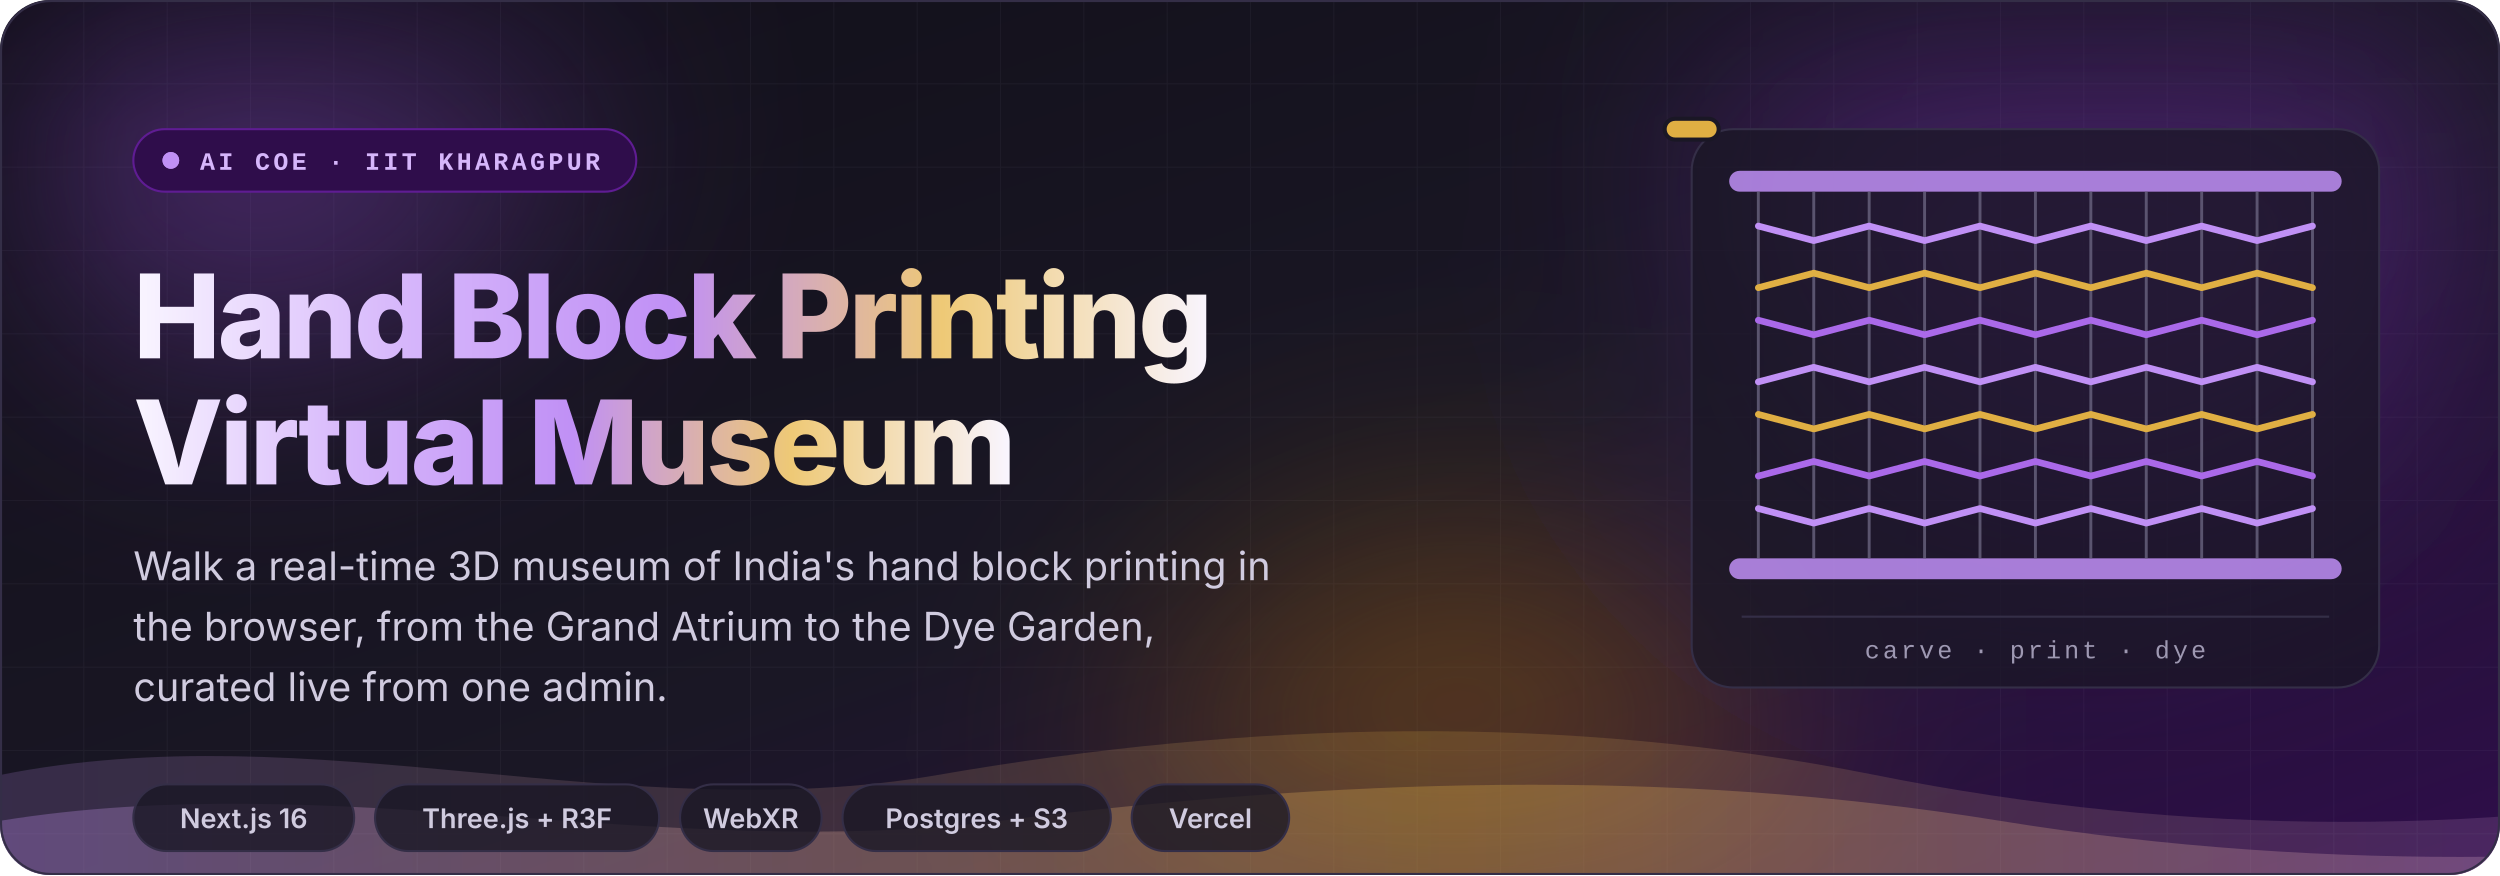
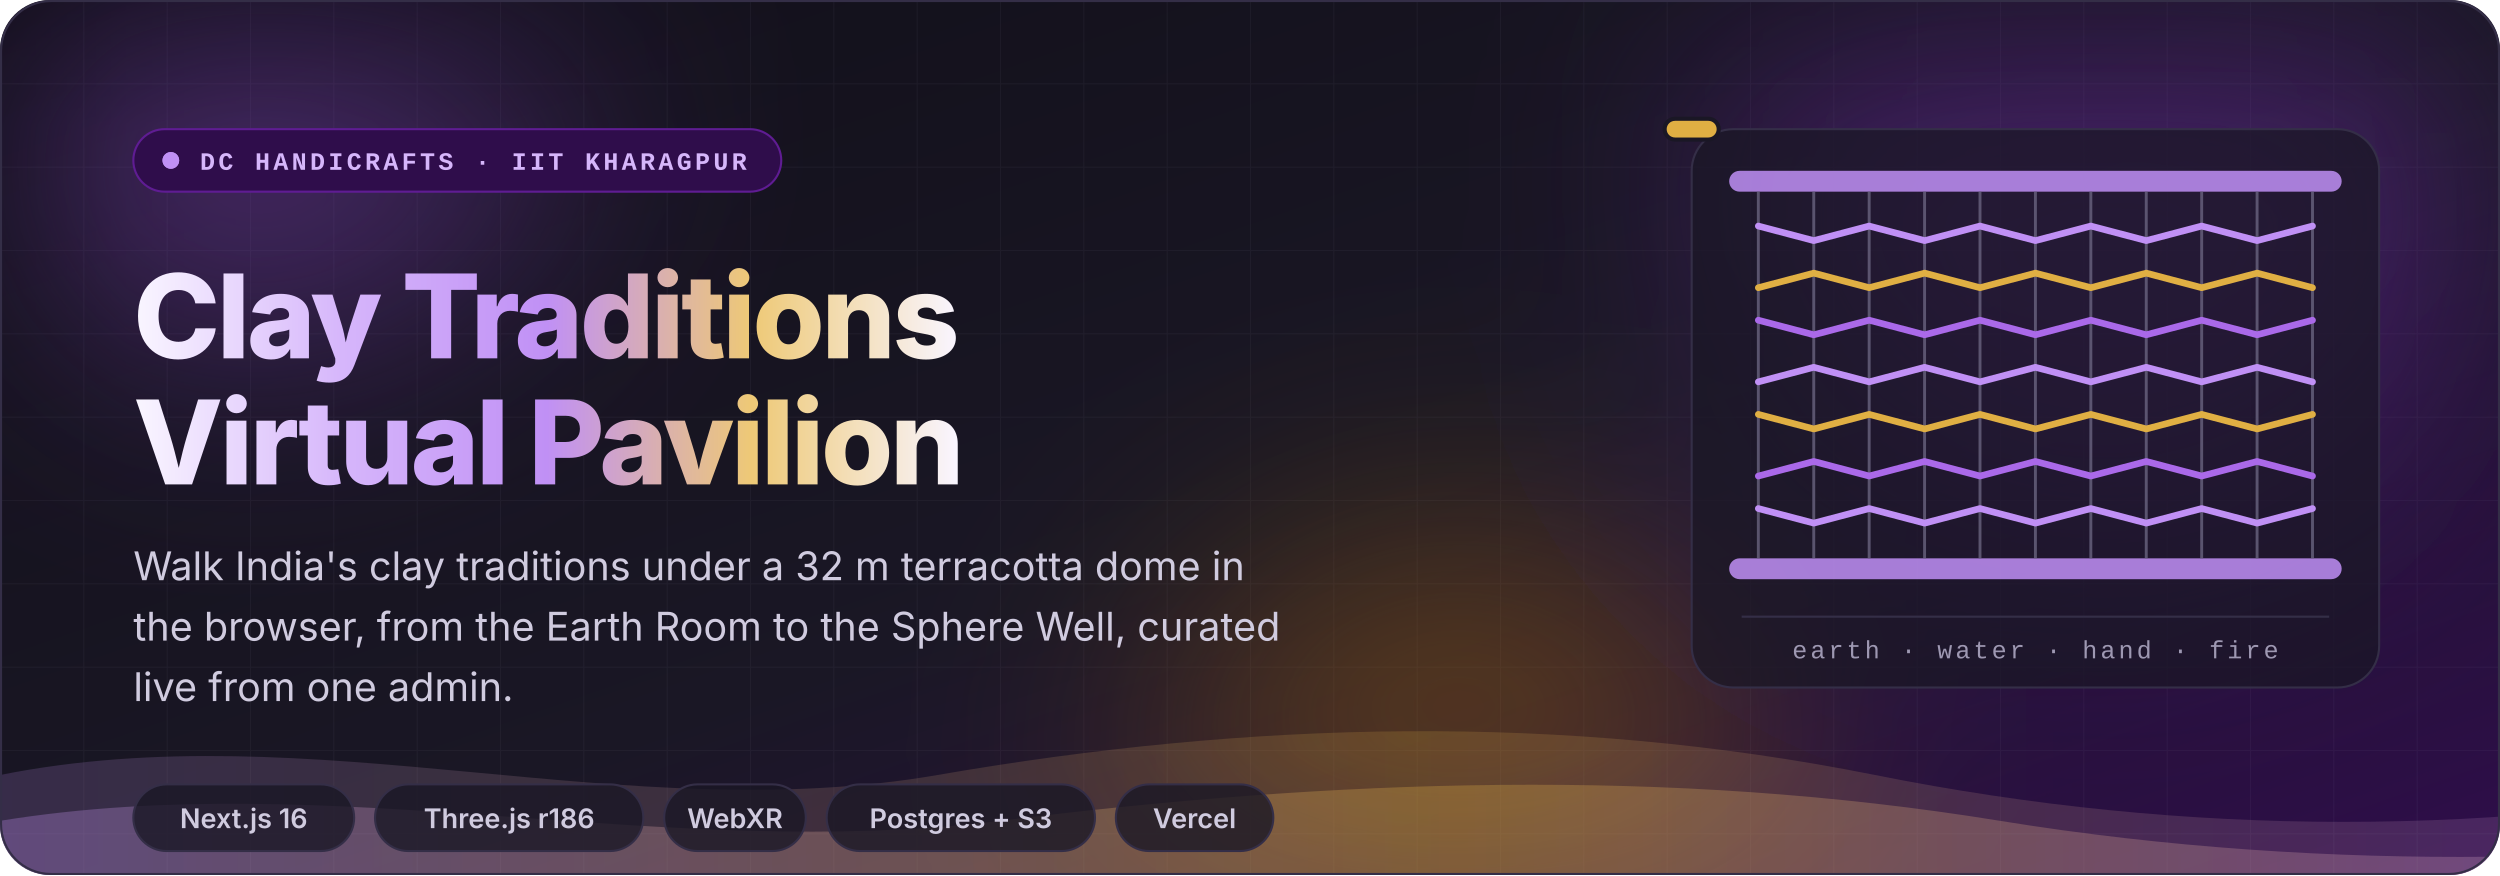
- <svg xmlns="http://www.w3.org/2000/svg" width="1200" height="420" viewBox="0 0 1200 420" role="img" aria-label="Hand Block Printing Virtual Museum: walk a real-time 3D museum of hand block printing in the browser, curated live from one admin">
+ <svg xmlns="http://www.w3.org/2000/svg" width="1200" height="420" viewBox="0 0 1200 420" role="img" aria-label="Clay Traditions Virtual Pavilion: walk India's clay traditions under a 32 metre terracotta dome in the browser, curated live from one admin">
  <defs>
    <style>.d{font-family:'Plus Jakarta Sans','Inter',ui-sans-serif,system-ui,-apple-system,'Segoe UI',Roboto,Helvetica,Arial,sans-serif}.s{font-family:'Inter',ui-sans-serif,system-ui,-apple-system,'Segoe UI',Roboto,Helvetica,Arial,sans-serif}.m{font-family:'JetBrains Mono',ui-monospace,'SFMono-Regular',Menlo,Consolas,'Liberation Mono',monospace}.rise{animation:rise .9s cubic-bezier(.2,.7,.2,1) both}@keyframes rise{from{opacity:0;transform:translateY(12px)}to{opacity:1;transform:translateY(0)}}.blob{animation:drift 18s ease-in-out infinite alternate}.b2{animation-duration:24s;animation-delay:-7s}.b3{animation-duration:30s;animation-delay:-13s}@keyframes drift{0%{transform:translate(0,0)}50%{transform:translate(50px,-30px)}100%{transform:translate(-40px,24px)}}.warp{animation:sway 5s ease-in-out infinite alternate;transform-box:fill-box;transform-origin:50% 0}.wb{animation-delay:-2.5s}@keyframes sway{from{transform:translateX(-1px)}to{transform:translateX(1px)}}.weft{stroke-dasharray:320;stroke-dashoffset:0;animation:weave 10s linear infinite}.w0{animation-delay:0s}.w1{animation-delay:1s}.w2{animation-delay:2s}.w3{animation-delay:3s}.w4{animation-delay:4s}.w5{animation-delay:5s}.w6{animation-delay:6s}@keyframes weave{0%{stroke-dashoffset:320}10%{stroke-dashoffset:0}90%{stroke-dashoffset:0}100%{stroke-dashoffset:-320}}.wa{animation:wave 11s ease-in-out infinite alternate}.wv{animation:wave 15s ease-in-out infinite alternate-reverse}@keyframes wave{from{transform:translateX(0)}to{transform:translateX(-150px)}}.live{animation:live 2.2s ease-out infinite;transform-box:fill-box;transform-origin:center}@keyframes live{0%{transform:scale(1);opacity:.7}100%{transform:scale(2.6);opacity:0}}.r0{animation-delay:0.1s}.r1{animation-delay:0.3s}.r2{animation-delay:0.5s}.r3{animation-delay:0.6s}.r4{animation-delay:0.8s}@media (prefers-reduced-motion:reduce){*{animation:none!important}.smil{display:none}.sweep{fill:url(#still)}}</style>
    <linearGradient id="bg" x1="0" y1="0" x2="1" y2="1">
      <stop offset="0" stop-color="#110F19" />
      <stop offset=".55" stop-color="#1A1725" />
      <stop offset="1" stop-color="#2F0D4B" />
    </linearGradient>
    <linearGradient id="sweep" x1="0" y1="0" x2="1" y2="0">
      <stop offset="0" stop-color="#F9F5FF" />
      <stop offset="0.25" stop-color="#D6B6FB" />
      <stop offset="0.5" stop-color="#C090F5" />
      <stop offset="0.75" stop-color="#EEC976" />
      <stop offset="1" stop-color="#F9F5FF" />
      <animateTransform attributeName="gradientTransform" type="translate" values="-1 0;1 0" dur="8s" repeatCount="indefinite" />
    </linearGradient>
    <linearGradient id="still" x1="0" y1="0" x2="1" y2="0">
      <stop offset="0" stop-color="#F9F5FF" />
      <stop offset="1" stop-color="#D6B6FB" />
    </linearGradient>
    <linearGradient id="wave" x1="0" y1="0" x2="1" y2="0">
      <stop offset="0" stop-color="#C090F5" />
      <stop offset=".5" stop-color="#E0AF43" />
      <stop offset="1" stop-color="#C090F5" />
    </linearGradient>
    <filter id="blur" x="-50%" y="-50%" width="200%" height="200%">
      <feGaussianBlur stdDeviation="64" />
    </filter>
    <pattern id="grid" width="40" height="40" patternUnits="userSpaceOnUse">
      <path d="M40 0H0V40" fill="none" stroke="#D0CBDF" stroke-opacity="0.045" />
    </pattern>
    <clipPath id="card">
      <rect width="1200" height="420" rx="24" />
    </clipPath>
  </defs>
  <g clip-path="url(#card)">
    <rect width="1200" height="420" fill="url(#bg)" />
    <rect width="1200" height="420" fill="url(#grid)" />
    <g filter="url(#blur)" opacity="0.45">
      <circle class="blob" cx="1010" cy="70" r="180" fill="#762CB1" />
      <circle class="blob b2" cx="700" cy="410" r="150" fill="#AD7300" />
      <circle class="blob b3" cx="120" cy="10" r="150" fill="#9148D2" />
    </g>
    <path class="wv" opacity="0.18" fill="url(#wave)" d="M0 372 C 150 342 300 398 450 372 S 750 342 900 372 S 1200 402 1350 372 V420 H0Z" />
    <path class="wa" opacity="0.3" fill="url(#wave)" d="M0 394 C 160 368 320 414 480 394 S 800 368 960 394 S 1280 414 1400 394 V420 H0Z" />
    <g class="rise r4">
      <g transform="translate(812 62)">
        <rect width="330" height="268" rx="20" fill="#1A1725" fill-opacity=".72" stroke="#342E47" />
        <rect x="18" y="20" width="294" height="10" rx="5" fill="#C090F5" fill-opacity=".85" />
        <rect x="18" y="206" width="294" height="10" rx="5" fill="#C090F5" fill-opacity=".85" />
        <g stroke="#6E6884" stroke-width="1.4" stroke-opacity=".75">
          <line class="warp" x1="32" y1="30" x2="32" y2="206" />
          <line class="warp wb" x1="58.6" y1="30" x2="58.6" y2="206" />
          <line class="warp" x1="85.2" y1="30" x2="85.2" y2="206" />
          <line class="warp wb" x1="111.8" y1="30" x2="111.8" y2="206" />
          <line class="warp" x1="138.4" y1="30" x2="138.4" y2="206" />
          <line class="warp wb" x1="165" y1="30" x2="165" y2="206" />
          <line class="warp" x1="191.6" y1="30" x2="191.6" y2="206" />
          <line class="warp wb" x1="218.2" y1="30" x2="218.2" y2="206" />
          <line class="warp" x1="244.8" y1="30" x2="244.8" y2="206" />
          <line class="warp wb" x1="271.4" y1="30" x2="271.4" y2="206" />
          <line class="warp" x1="298" y1="30" x2="298" y2="206" />
        </g>
        <g fill="none" stroke-width="3.2" stroke-linecap="round" stroke-linejoin="round">
          <path class="weft w0" d="M32 46.5 L58.6 53.5 L85.2 46.5 L111.8 53.5 L138.4 46.5 L165 53.5 L191.6 46.5 L218.2 53.5 L244.8 46.5 L271.4 53.5 L298 46.5" stroke="#C090F5" />
          <path class="weft w1" d="M298 76.1 L271.4 69.1 L244.8 76.1 L218.2 69.1 L191.6 76.1 L165 69.1 L138.4 76.1 L111.8 69.1 L85.2 76.1 L58.6 69.1 L32 76.1" stroke="#E0AF43" />
          <path class="weft w2" d="M32 91.7 L58.6 98.7 L85.2 91.7 L111.8 98.7 L138.4 91.7 L165 98.7 L191.6 91.7 L218.2 98.7 L244.8 91.7 L271.4 98.7 L298 91.7" stroke="#AA69E9" />
          <path class="weft w3" d="M298 121.3 L271.4 114.3 L244.8 121.3 L218.2 114.3 L191.6 121.3 L165 114.3 L138.4 121.3 L111.8 114.3 L85.2 121.3 L58.6 114.3 L32 121.3" stroke="#C090F5" />
          <path class="weft w4" d="M32 136.9 L58.6 143.9 L85.2 136.9 L111.8 143.9 L138.4 136.9 L165 143.9 L191.6 136.9 L218.2 143.9 L244.8 136.9 L271.4 143.9 L298 136.9" stroke="#E0AF43" />
          <path class="weft w5" d="M298 166.5 L271.4 159.5 L244.8 166.5 L218.2 159.5 L191.6 166.5 L165 159.5 L138.4 166.5 L111.8 159.5 L85.2 166.5 L58.6 159.5 L32 166.5" stroke="#AA69E9" />
          <path class="weft w6" d="M32 182.1 L58.6 189.1 L85.2 182.1 L111.8 189.1 L138.4 182.1 L165 189.1 L191.6 182.1 L218.2 189.1 L244.8 182.1 L271.4 189.1 L298 182.1" stroke="#C090F5" />
        </g>
        <g class="smil">
          <rect x="-13" y="-5" width="26" height="10" rx="5" fill="#E0AF43" stroke="#1A1725" stroke-width="2">
            <animateMotion dur="10s" repeatCount="indefinite" keyPoints="0;1;1" keyTimes="0;0.7;1" calcMode="linear" path="M32 50 L298 50 L298 72.6 L32 72.6 L32 95.2 L298 95.2 L298 117.8 L32 117.8 L32 140.4 L298 140.4 L298 163 L32 163 L32 185.6 L298 185.6" />
          </rect>
        </g>
        <line x1="24" y1="234" x2="306" y2="234" stroke="#342E47" />
-         <text x="165" y="254" class="m" fill="#9E98B2" font-size="12" text-anchor="middle" letter-spacing="1.5">carve · print · dye</text>
+         <text x="165" y="254" class="m" fill="#9E98B2" font-size="12" text-anchor="middle" letter-spacing="1.5">earth · water · hand · fire</text>
      </g>
    </g>
    <g class="rise r0">
-       <rect x="64" y="62" width="241.4" height="30" rx="15" fill="#2F0D4B" stroke="#5F1C93" />
+       <rect x="64" y="62" width="311" height="30" rx="15" fill="#2F0D4B" stroke="#5F1C93" />
      <circle cx="82" cy="77" r="4" fill="#C090F5" />
      <circle class="live" cx="82" cy="77" r="4" fill="#C090F5" />
-       <text x="96" y="81.5" class="m" fill="#D6B6FB" font-size="12" font-weight="600" letter-spacing="1.6">AI COE · IIT KHARAGPUR</text>
+       <text x="96" y="81.5" class="m" fill="#D6B6FB" font-size="12" font-weight="600" letter-spacing="1.6">DC HANDICRAFTS · IIT KHARAGPUR</text>
    </g>
    <g class="rise r1">
-       <text x="64" y="172" class="d sweep" fill="url(#sweep)" font-size="56" font-weight="800" letter-spacing="-1.5">Hand Block Printing</text>
-       <text x="64" y="232.5" class="d sweep" fill="url(#sweep)" font-size="56" font-weight="800" letter-spacing="-1.5">Virtual Museum</text>
+       <text x="64" y="172" class="d sweep" fill="url(#sweep)" font-size="56" font-weight="800" letter-spacing="-1.5">Clay Traditions</text>
+       <text x="64" y="232.5" class="d sweep" fill="url(#sweep)" font-size="56" font-weight="800" letter-spacing="-1.5">Virtual Pavilion</text>
    </g>
    <g class="rise r2">
-       <text x="64" y="278.5" class="s" fill="#D0CBDF" font-size="19">Walk a real-time 3D museum of India's hand block printing in</text>
-       <text x="64" y="307.5" class="s" fill="#D0CBDF" font-size="19">the browser, from the Grand Atrium to the Dye Garden,</text>
-       <text x="64" y="336.5" class="s" fill="#D0CBDF" font-size="19">curated live from one admin.</text>
+       <text x="64" y="278.5" class="s" fill="#D0CBDF" font-size="19">Walk India's clay traditions under a 32 m terracotta dome in</text>
+       <text x="64" y="307.5" class="s" fill="#D0CBDF" font-size="19">the browser, from the Earth Room to the Sphere Well, curated</text>
+       <text x="64" y="336.5" class="s" fill="#D0CBDF" font-size="19">live from one admin.</text>
    </g>
    <g class="rise r3">
      <g>
        <rect x="64" y="376.5" width="106" height="32" rx="16" fill="#1A1725" fill-opacity=".8" stroke="#342E47" />
        <text x="117" y="397.5" class="s" fill="#D0CBDF" font-size="13" font-weight="600" text-anchor="middle">Next.js 16</text>
      </g>
      <g>
-         <rect x="180" y="376.5" width="136.4" height="32" rx="16" fill="#1A1725" fill-opacity=".8" stroke="#342E47" />
-         <text x="248.2" y="397.5" class="s" fill="#D0CBDF" font-size="13" font-weight="600" text-anchor="middle">Three.js + R3F</text>
+         <rect x="180" y="376.5" width="128.8" height="32" rx="16" fill="#1A1725" fill-opacity=".8" stroke="#342E47" />
+         <text x="244.4" y="397.5" class="s" fill="#D0CBDF" font-size="13" font-weight="600" text-anchor="middle">Three.js r186</text>
      </g>
      <g>
-         <rect x="326.4" y="376.5" width="68" height="32" rx="16" fill="#1A1725" fill-opacity=".8" stroke="#342E47" />
-         <text x="360.4" y="397.5" class="s" fill="#D0CBDF" font-size="13" font-weight="600" text-anchor="middle">WebXR</text>
+         <rect x="318.8" y="376.5" width="68" height="32" rx="16" fill="#1A1725" fill-opacity=".8" stroke="#342E47" />
+         <text x="352.8" y="397.5" class="s" fill="#D0CBDF" font-size="13" font-weight="600" text-anchor="middle">WebXR</text>
      </g>
      <g>
-         <rect x="404.4" y="376.5" width="128.8" height="32" rx="16" fill="#1A1725" fill-opacity=".8" stroke="#342E47" />
-         <text x="468.8" y="397.5" class="s" fill="#D0CBDF" font-size="13" font-weight="600" text-anchor="middle">Postgres + S3</text>
+         <rect x="396.8" y="376.5" width="128.8" height="32" rx="16" fill="#1A1725" fill-opacity=".8" stroke="#342E47" />
+         <text x="461.2" y="397.5" class="s" fill="#D0CBDF" font-size="13" font-weight="600" text-anchor="middle">Postgres + S3</text>
      </g>
      <g>
-         <rect x="543.2" y="376.5" width="75.6" height="32" rx="16" fill="#1A1725" fill-opacity=".8" stroke="#342E47" />
-         <text x="581" y="397.5" class="s" fill="#D0CBDF" font-size="13" font-weight="600" text-anchor="middle">Vercel</text>
+         <rect x="535.6" y="376.5" width="75.6" height="32" rx="16" fill="#1A1725" fill-opacity=".8" stroke="#342E47" />
+         <text x="573.4" y="397.5" class="s" fill="#D0CBDF" font-size="13" font-weight="600" text-anchor="middle">Vercel</text>
      </g>
    </g>
    <rect x=".5" y=".5" width="1199" height="419" rx="24" fill="none" stroke="#342E47" />
  </g>
</svg>
